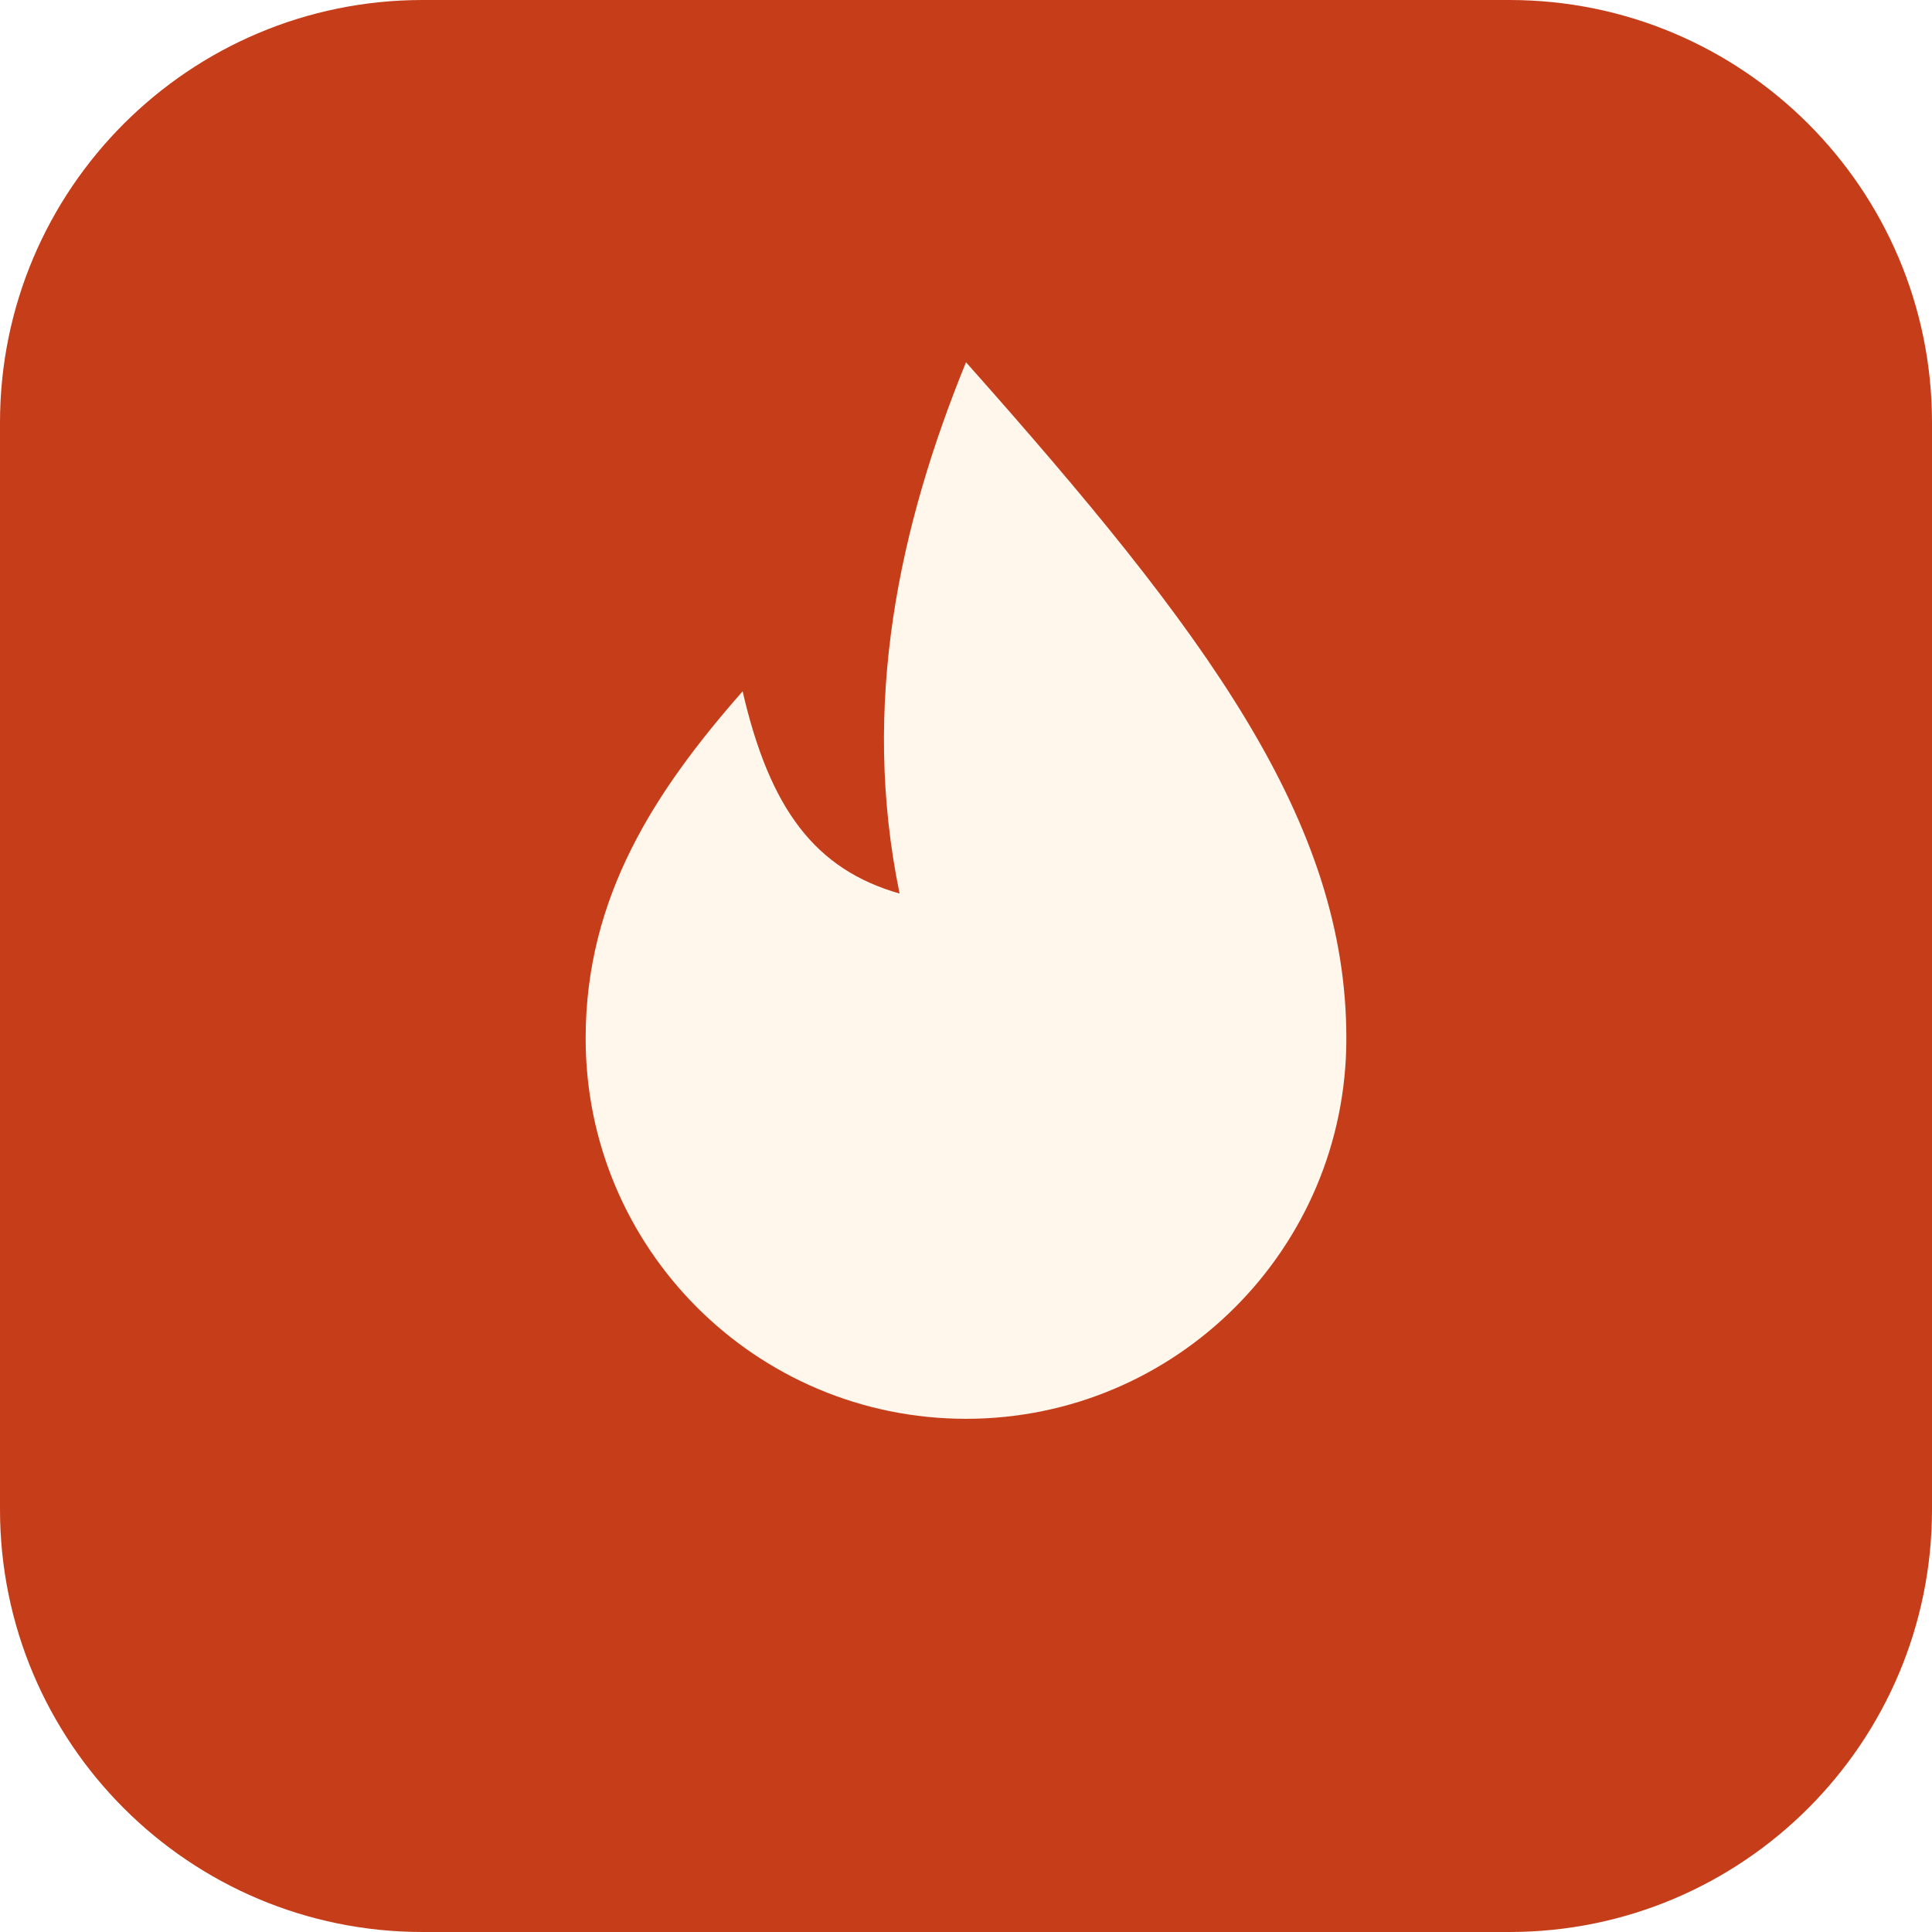
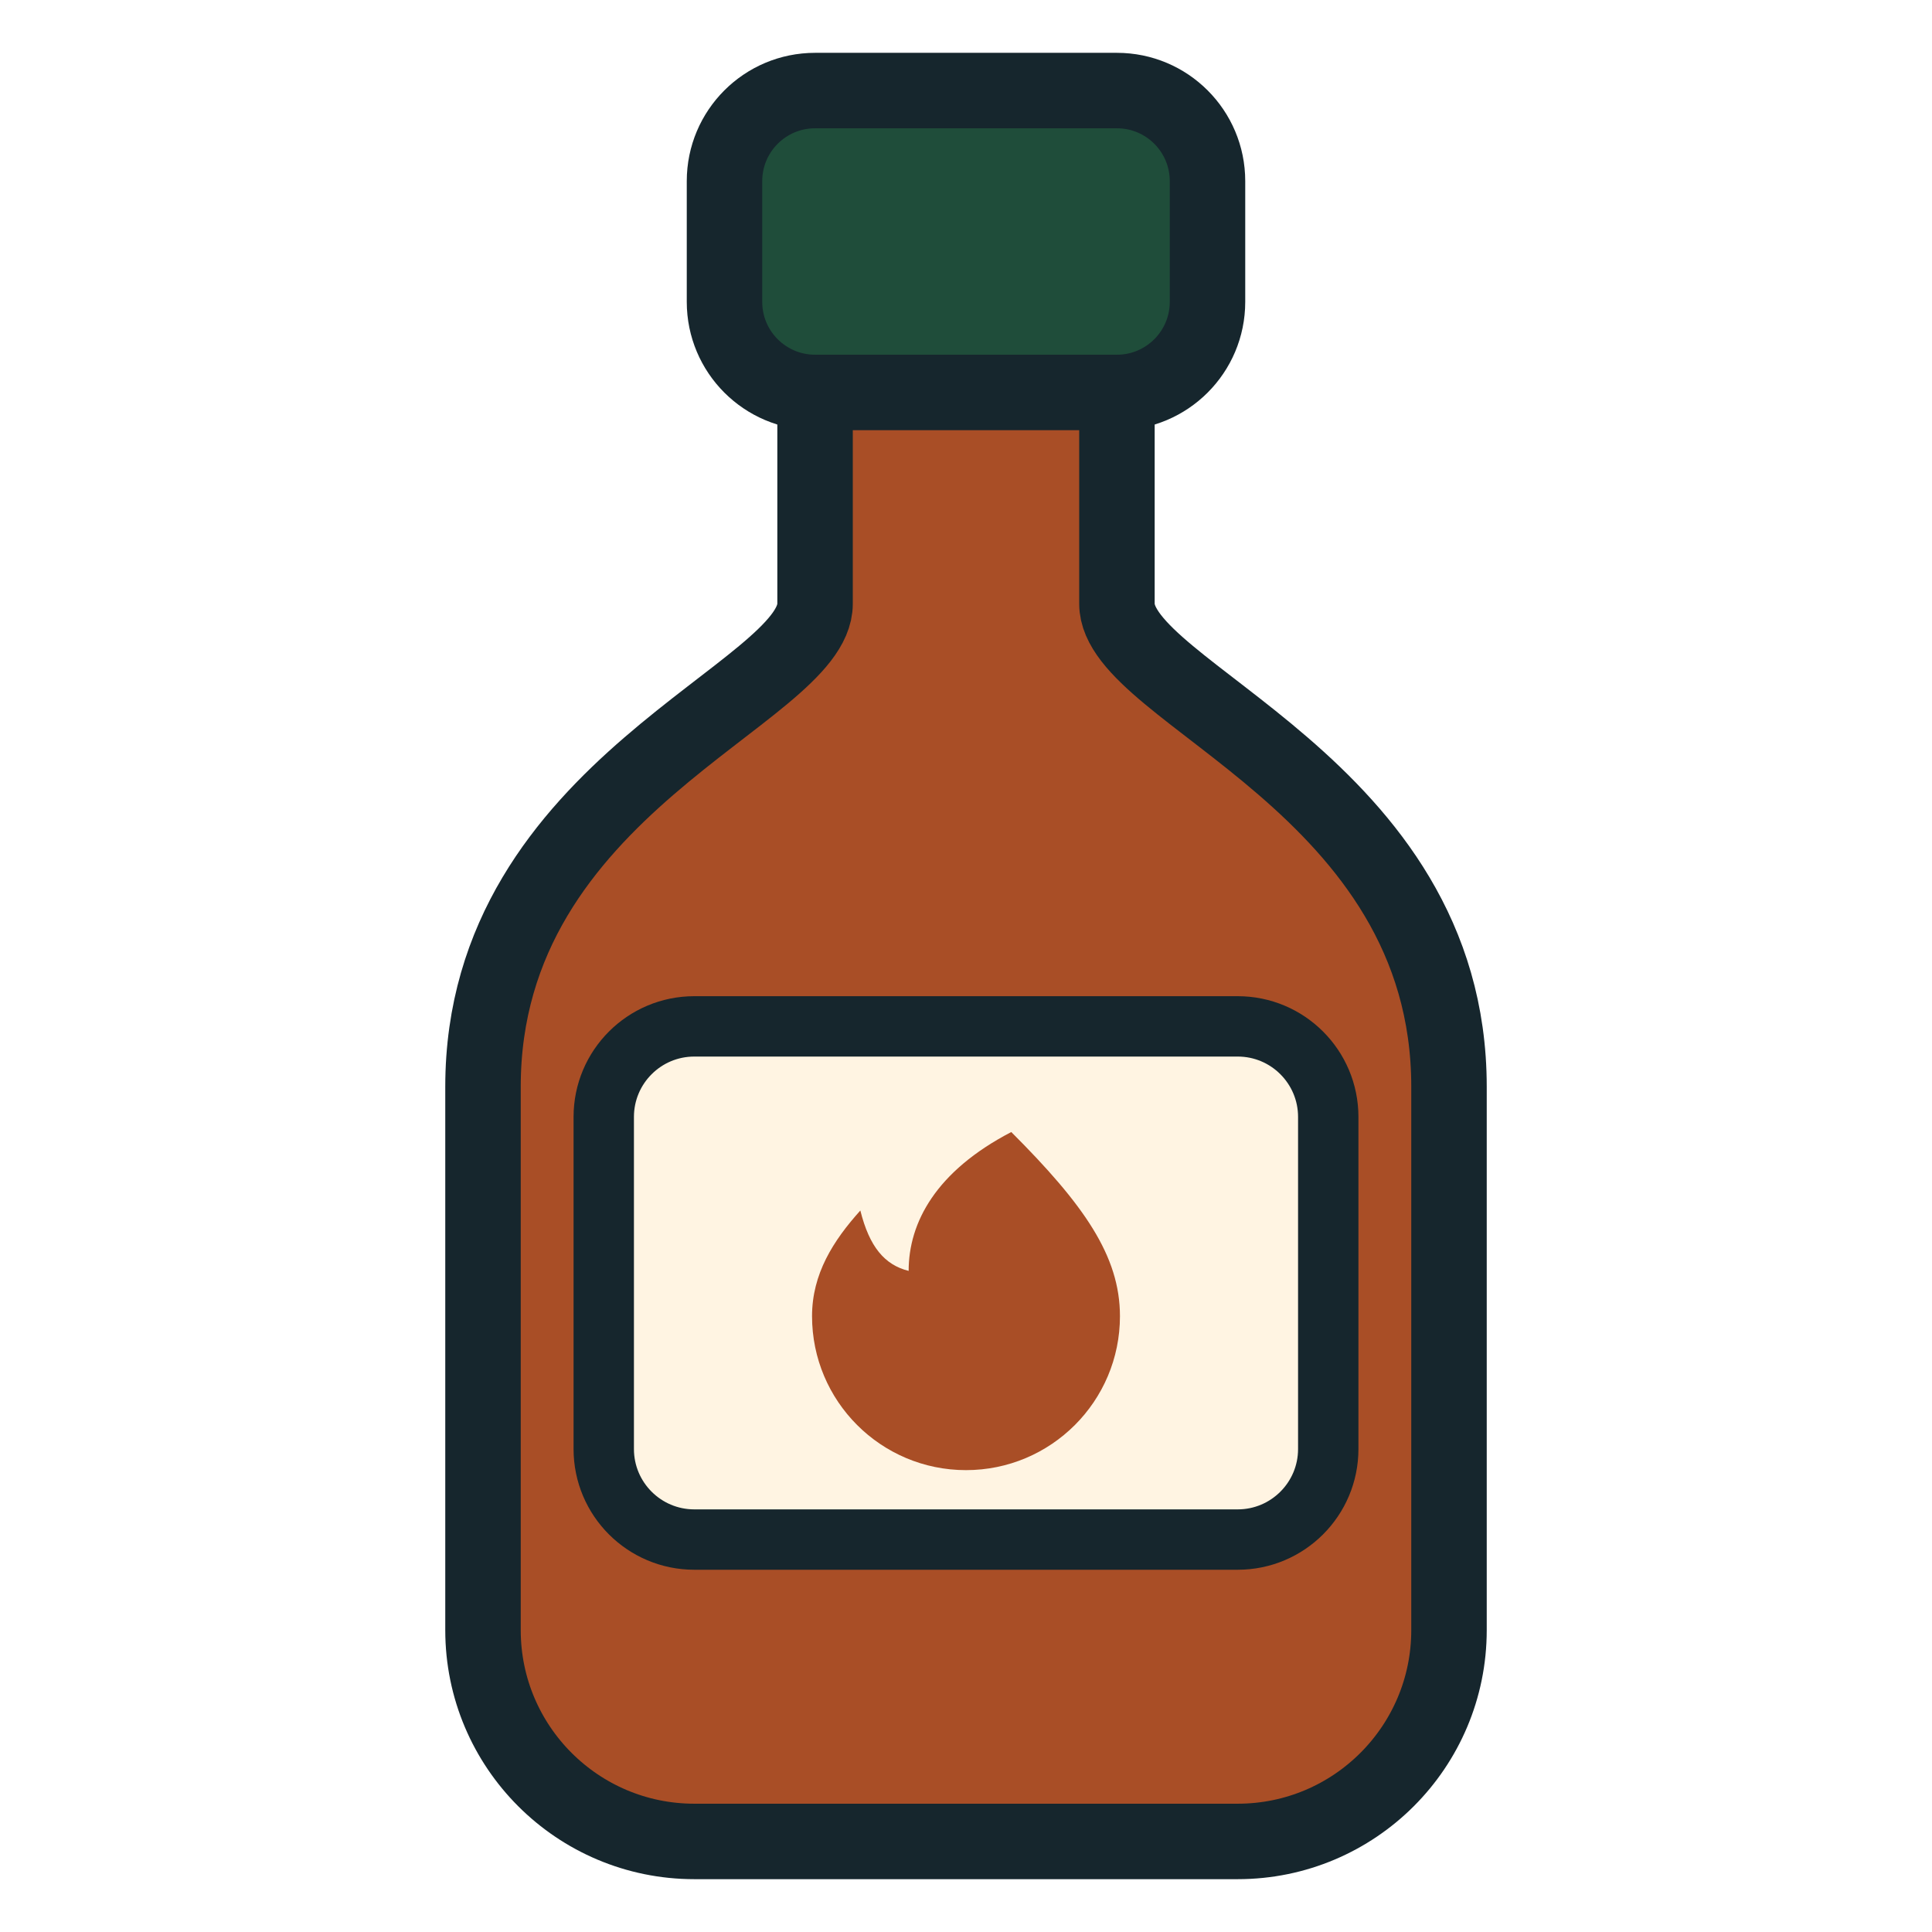
<svg xmlns="http://www.w3.org/2000/svg" viewBox="0 0 64 64">
-   <rect width="64" height="64" rx="14" fill="#c63d19" />
-   <path d="M32 12c8 9 12.6 15.2 12.6 22.4a12.6 12.6 0 0 1-25.2 0c0-4.7 2.3-8.2 5.2-11.5.9 3.9 2.4 5.9 5.2 6.7-1.3-6.3 0-12.2 2.2-17.6z" fill="#fff6ec" />
+   <rect x="24" y="3" width="16" height="10" rx="3" fill="#1f4d3a" stroke="#16262d" stroke-width="2.5" />
+   <path d="M27 13h10v7c0 3 11 6 11 16v18a7 7 0 0 1-7 7H23a7 7 0 0 1-7-7V36c0-10 11-13 11-16z" fill="#a94e26" stroke="#16262d" stroke-width="2.5" stroke-linejoin="round" />
+   <rect x="20" y="34" width="24" height="17" rx="3" fill="#fff4e2" stroke="#16262d" stroke-width="2" />
+   <path d="M33.5 37.5c2.4 2.4 3.6 4.1 3.6 6.1a5.1 5.1 0 0 1-10.2 0c0-1.4.7-2.5 1.6-3.5.3 1.2.8 1.8 1.6 2 0-1.6.9-3.3 3.4-4.6z" fill="#a94e26" />
</svg>
